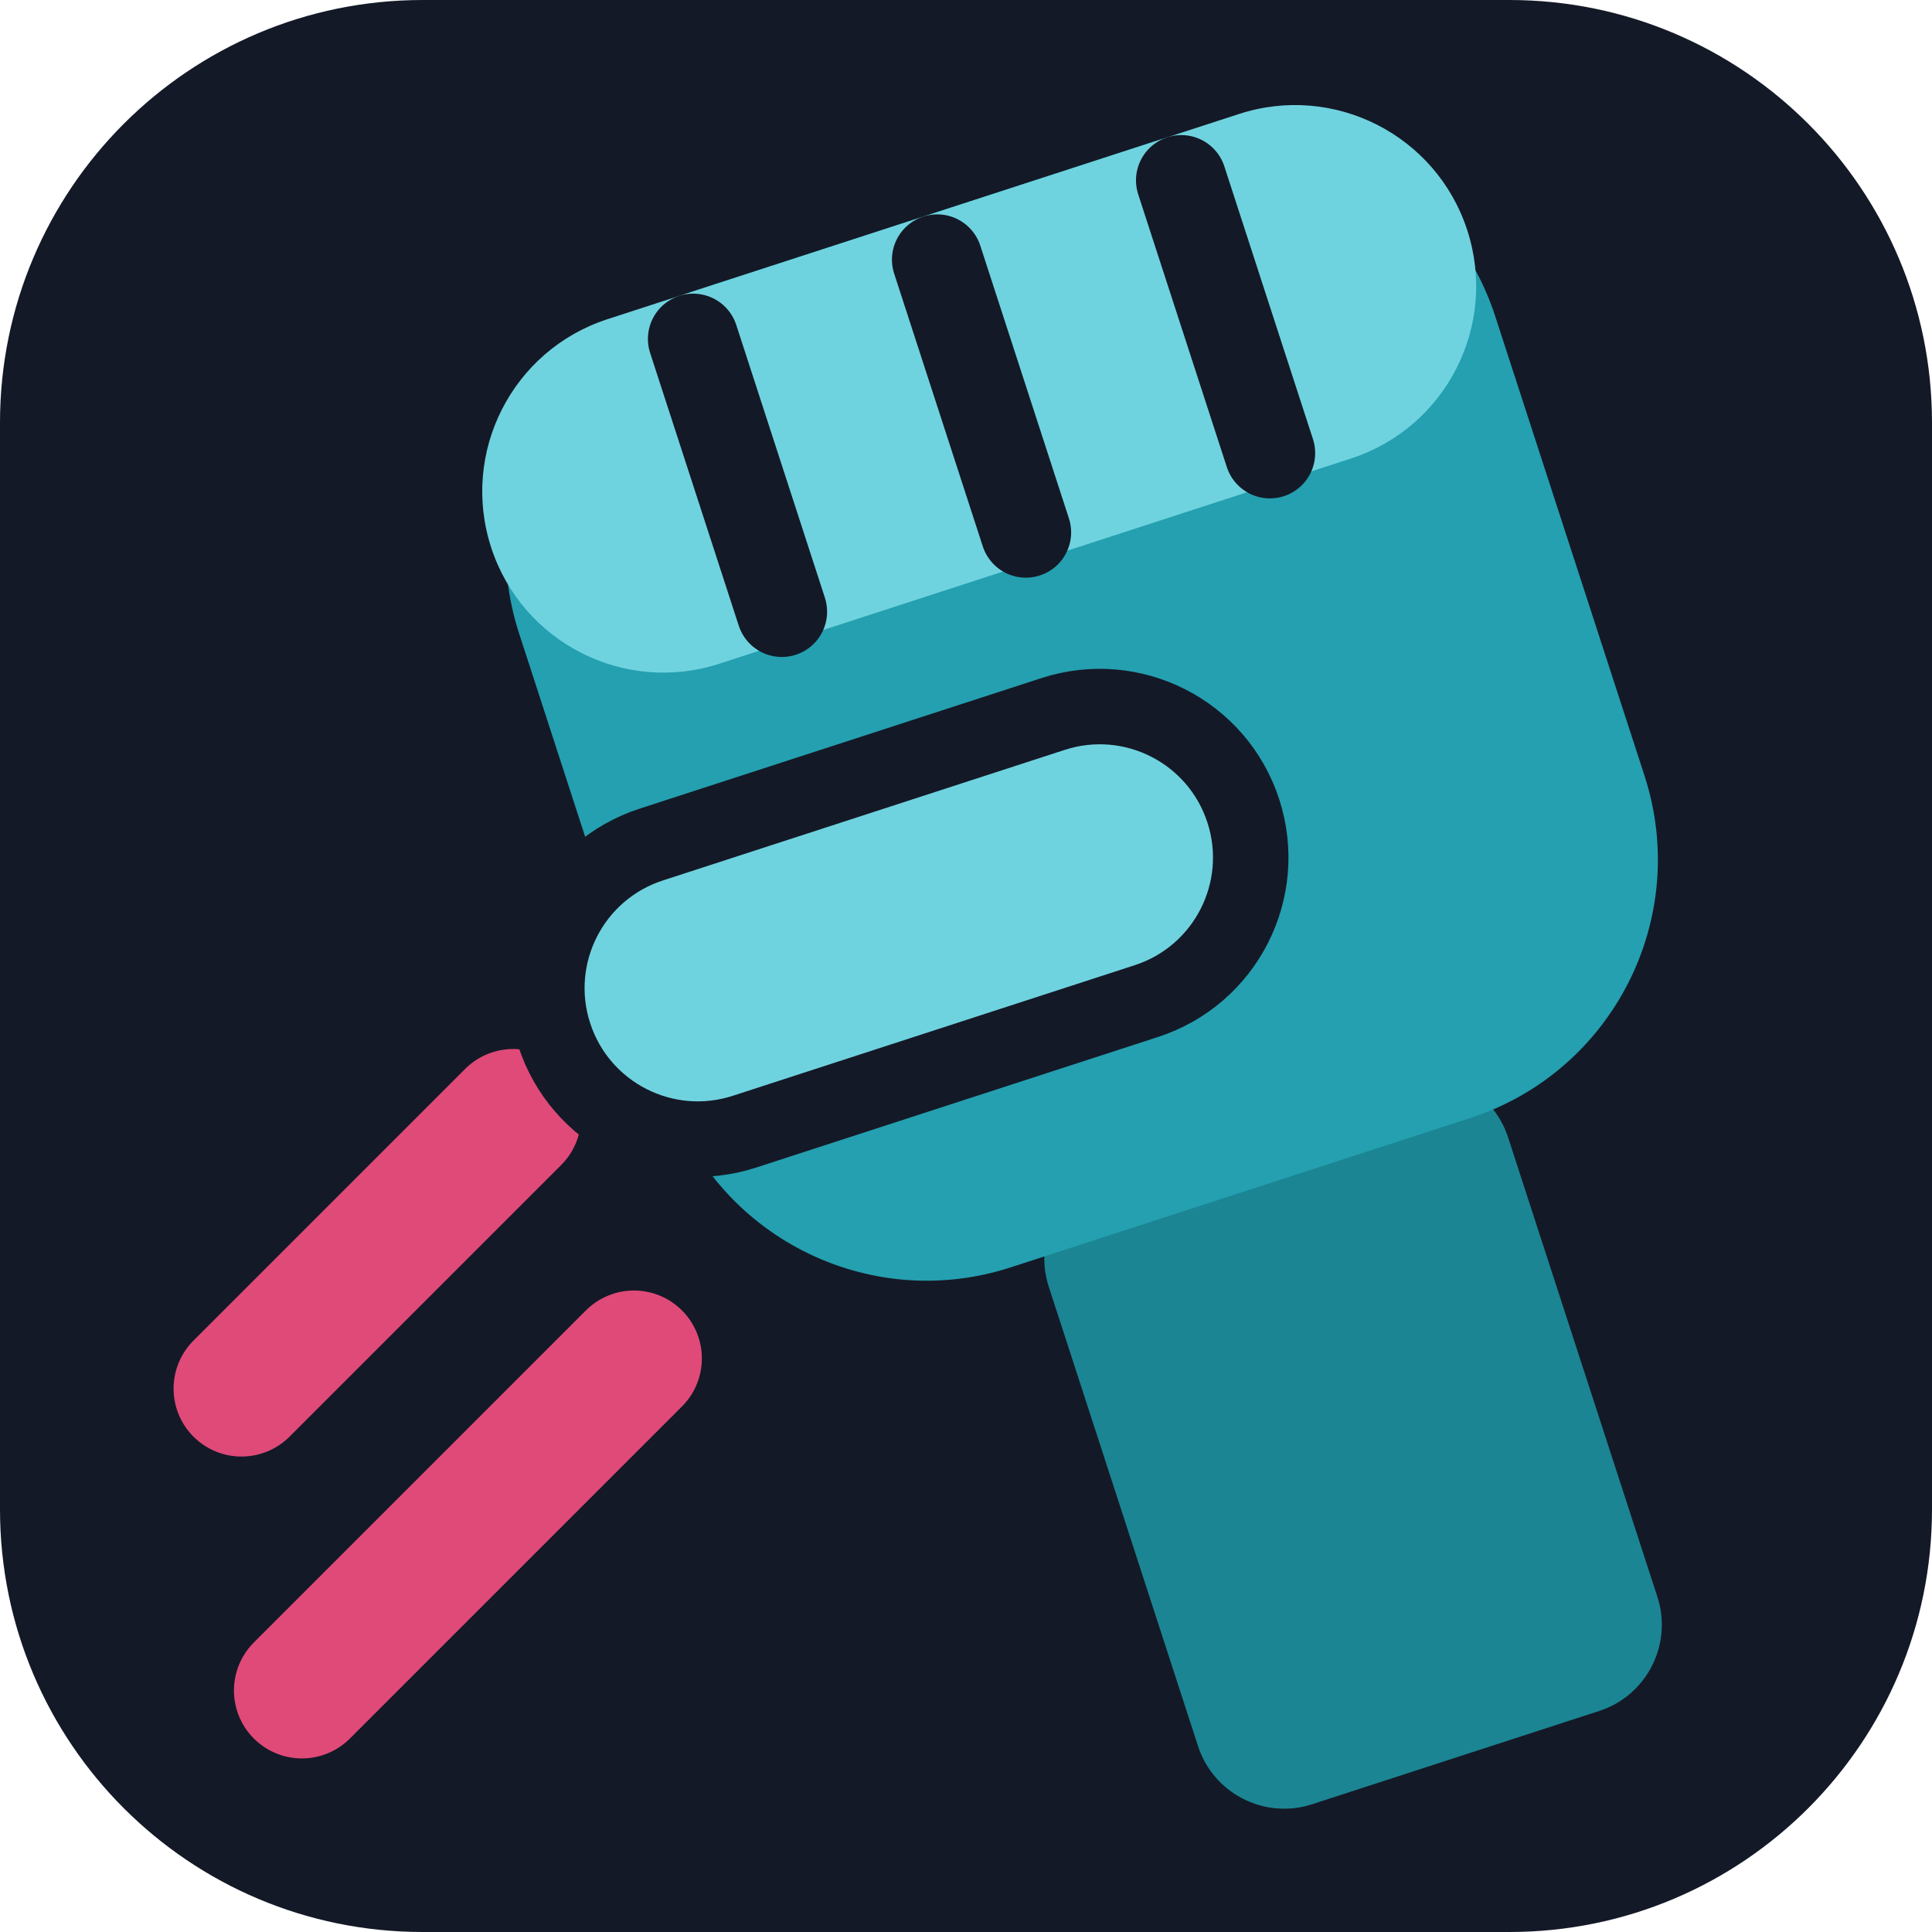
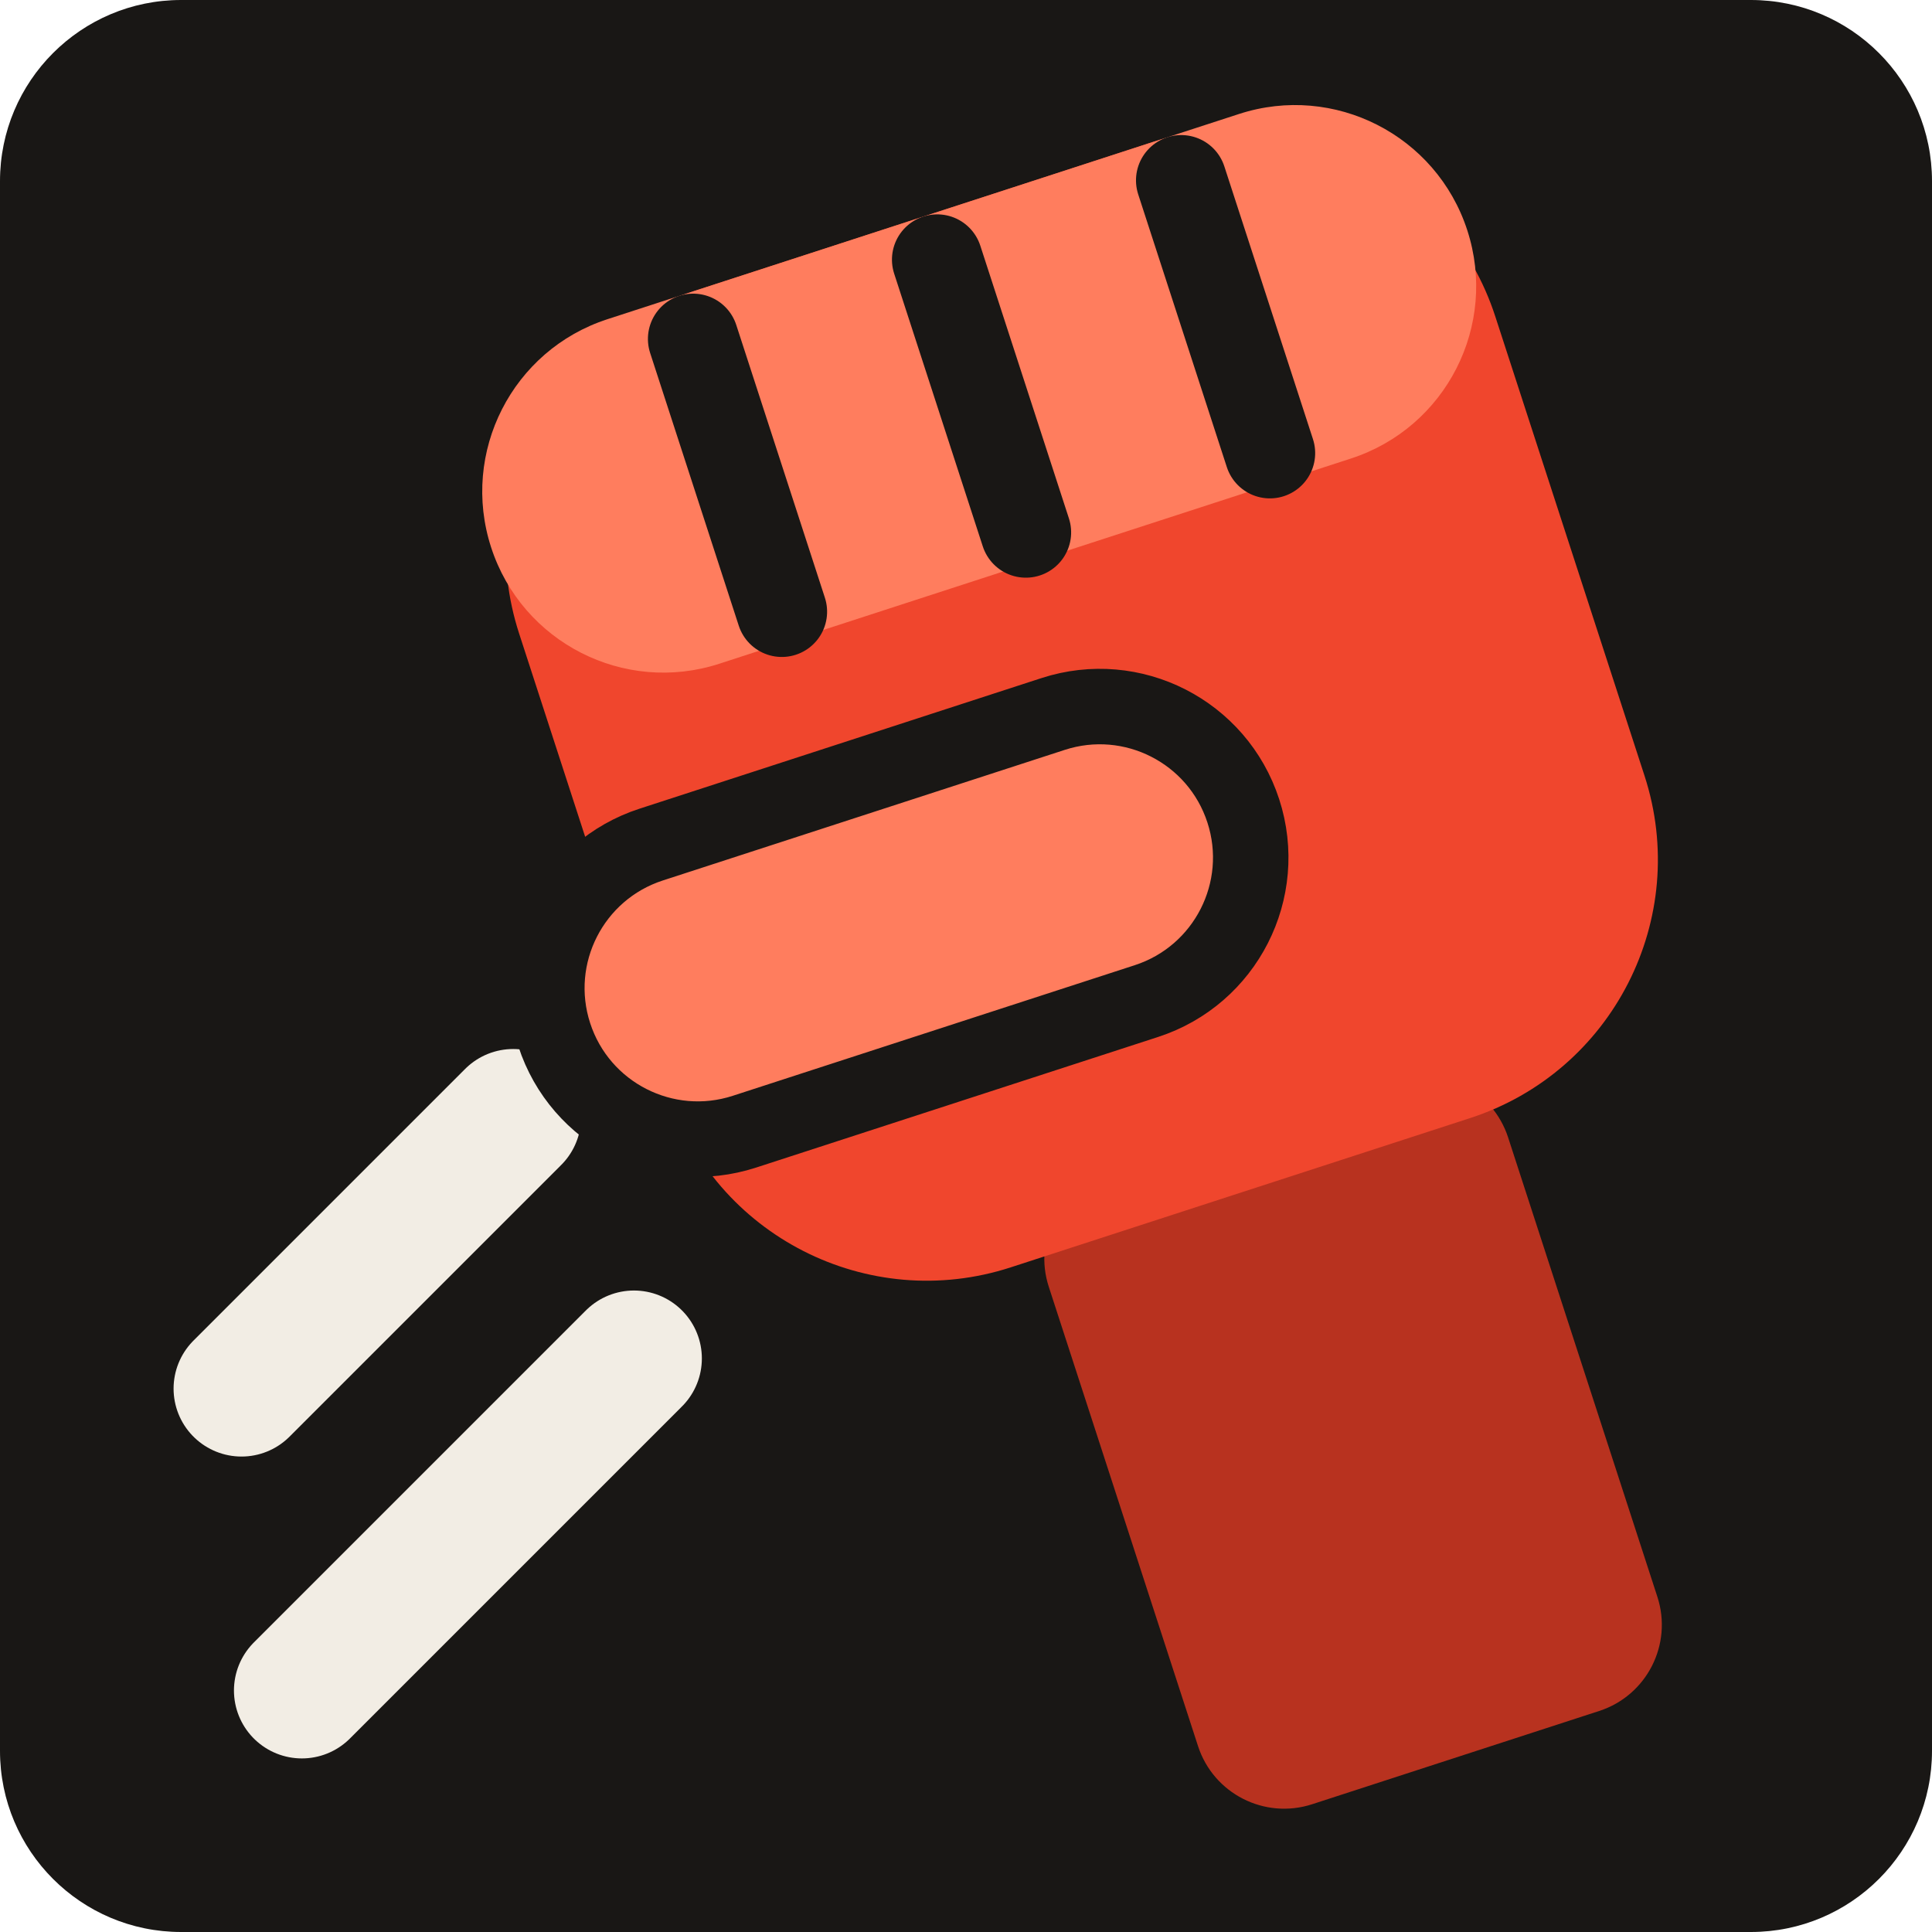
<svg xmlns="http://www.w3.org/2000/svg" viewBox="0 0 64 64">
-   <rect width="64" height="64" rx="14" fill="#141927" />
-   <g stroke="#e04a78" stroke-width="4.5" stroke-linecap="round">
+   <rect width="64" height="64" rx="6" fill="#191715" />
+   <g stroke="#f2ede4" stroke-width="4.5" stroke-linecap="round">
    <path d="M8 46 L17 37" />
    <path d="M10 56 L21 45" />
  </g>
  <g transform="rotate(-18 38 30)">
-     <rect x="31" y="38" width="16" height="22" rx="3" fill="#1b8593" />
-     <rect x="21" y="6" width="34" height="34" rx="9" fill="#24a0b0" />
-     <rect x="21" y="6" width="34" height="12" rx="6" fill="#6fd3df" />
-     <g stroke="#141927" stroke-width="3" stroke-linecap="round">
+     <rect x="31" y="38" width="16" height="22" rx="3" fill="#b8321f" />
+     <rect x="21" y="6" width="34" height="34" rx="9" fill="#f0462d" />
+     <rect x="21" y="6" width="34" height="12" rx="6" fill="#ff7d5e" />
+     <g stroke="#191715" stroke-width="3" stroke-linecap="round">
      <path d="M29.5 7.5 V17" />
      <path d="M38 7.5 V17" />
      <path d="M46.5 7.5 V17" />
    </g>
-     <rect x="18" y="23" width="24" height="10" rx="5" fill="#6fd3df" stroke="#141927" stroke-width="2.5" />
+     <rect x="18" y="23" width="24" height="10" rx="5" fill="#ff7d5e" stroke="#191715" stroke-width="2.5" />
  </g>
</svg>
